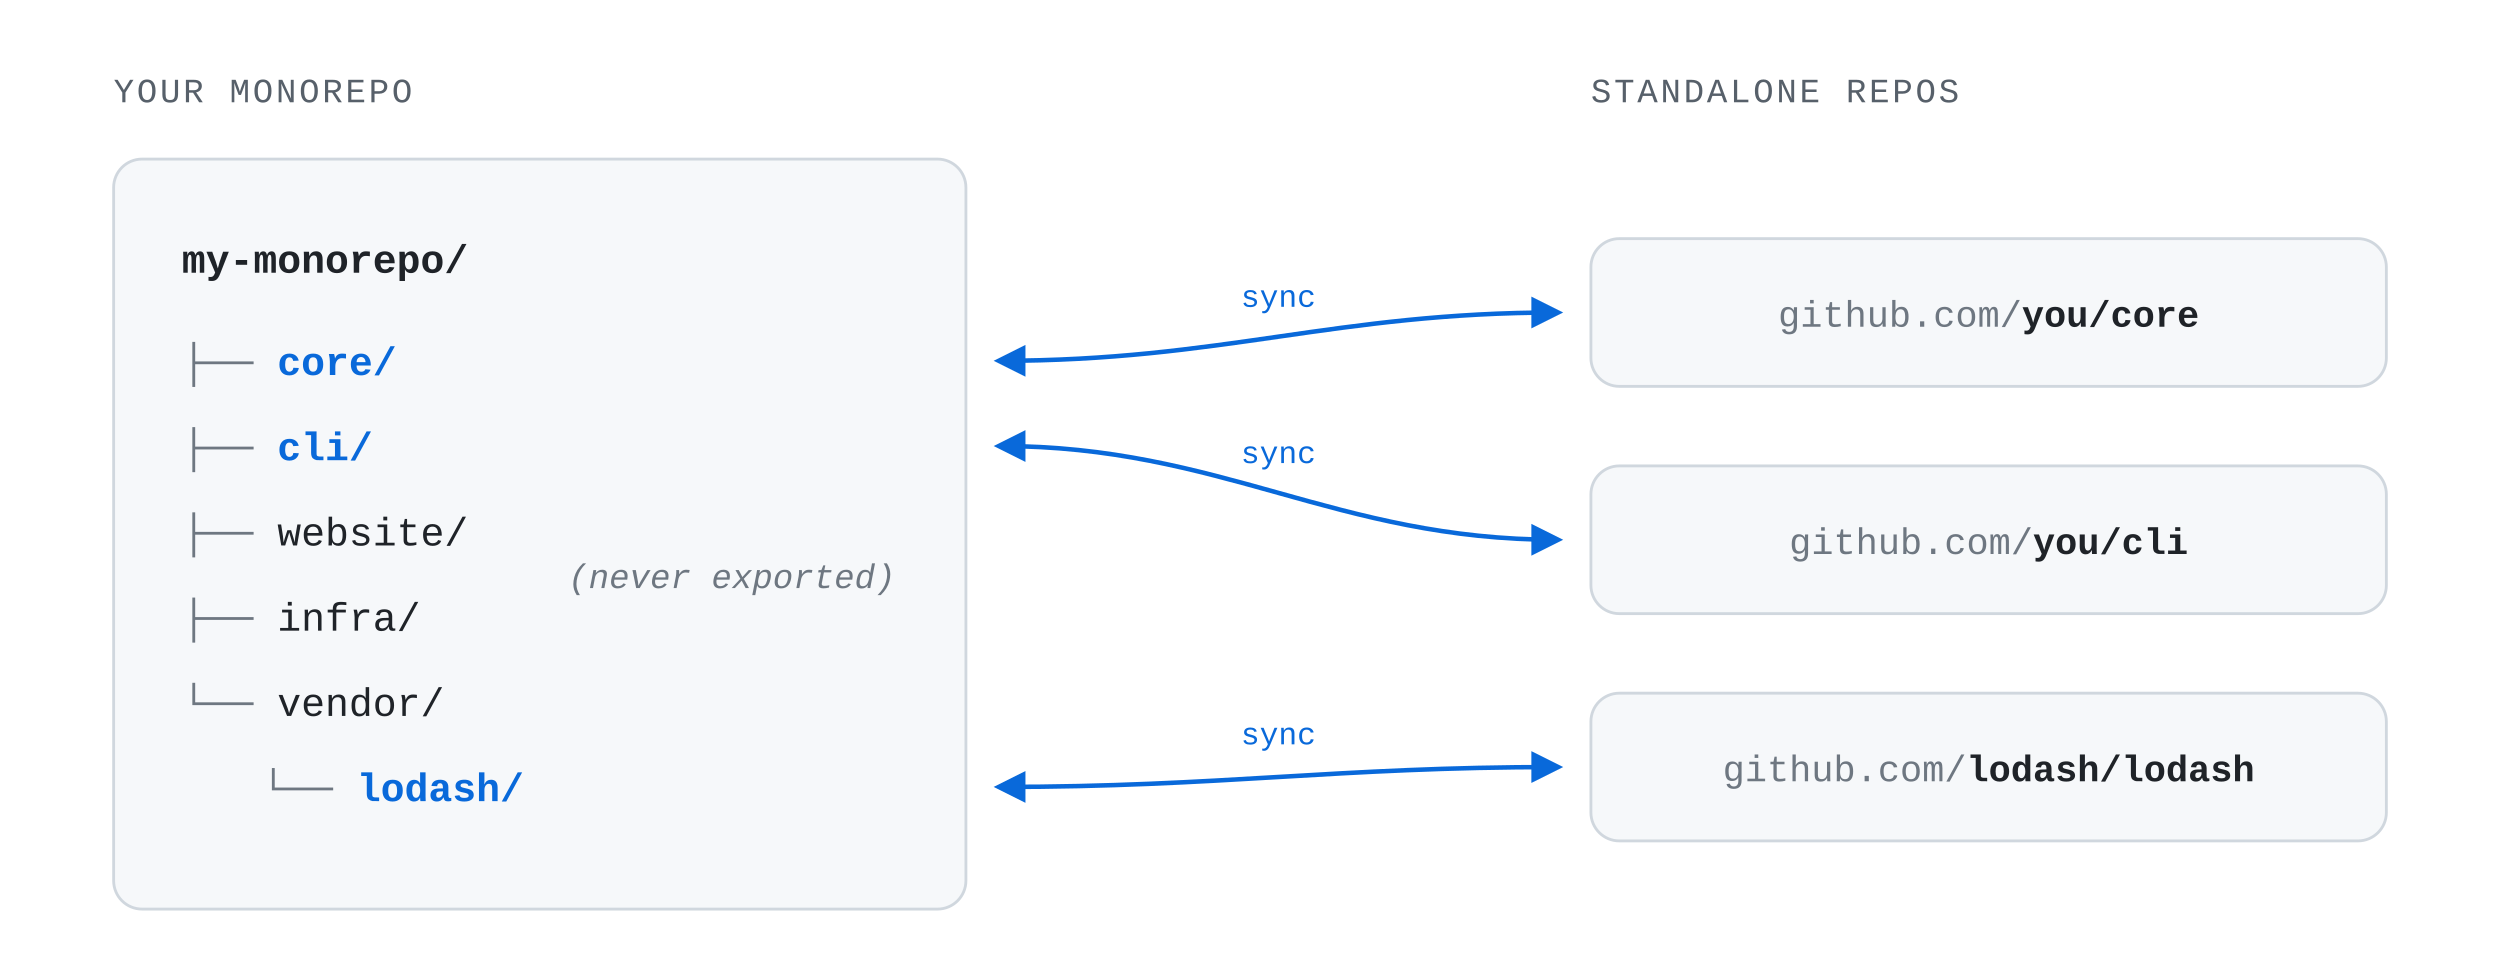
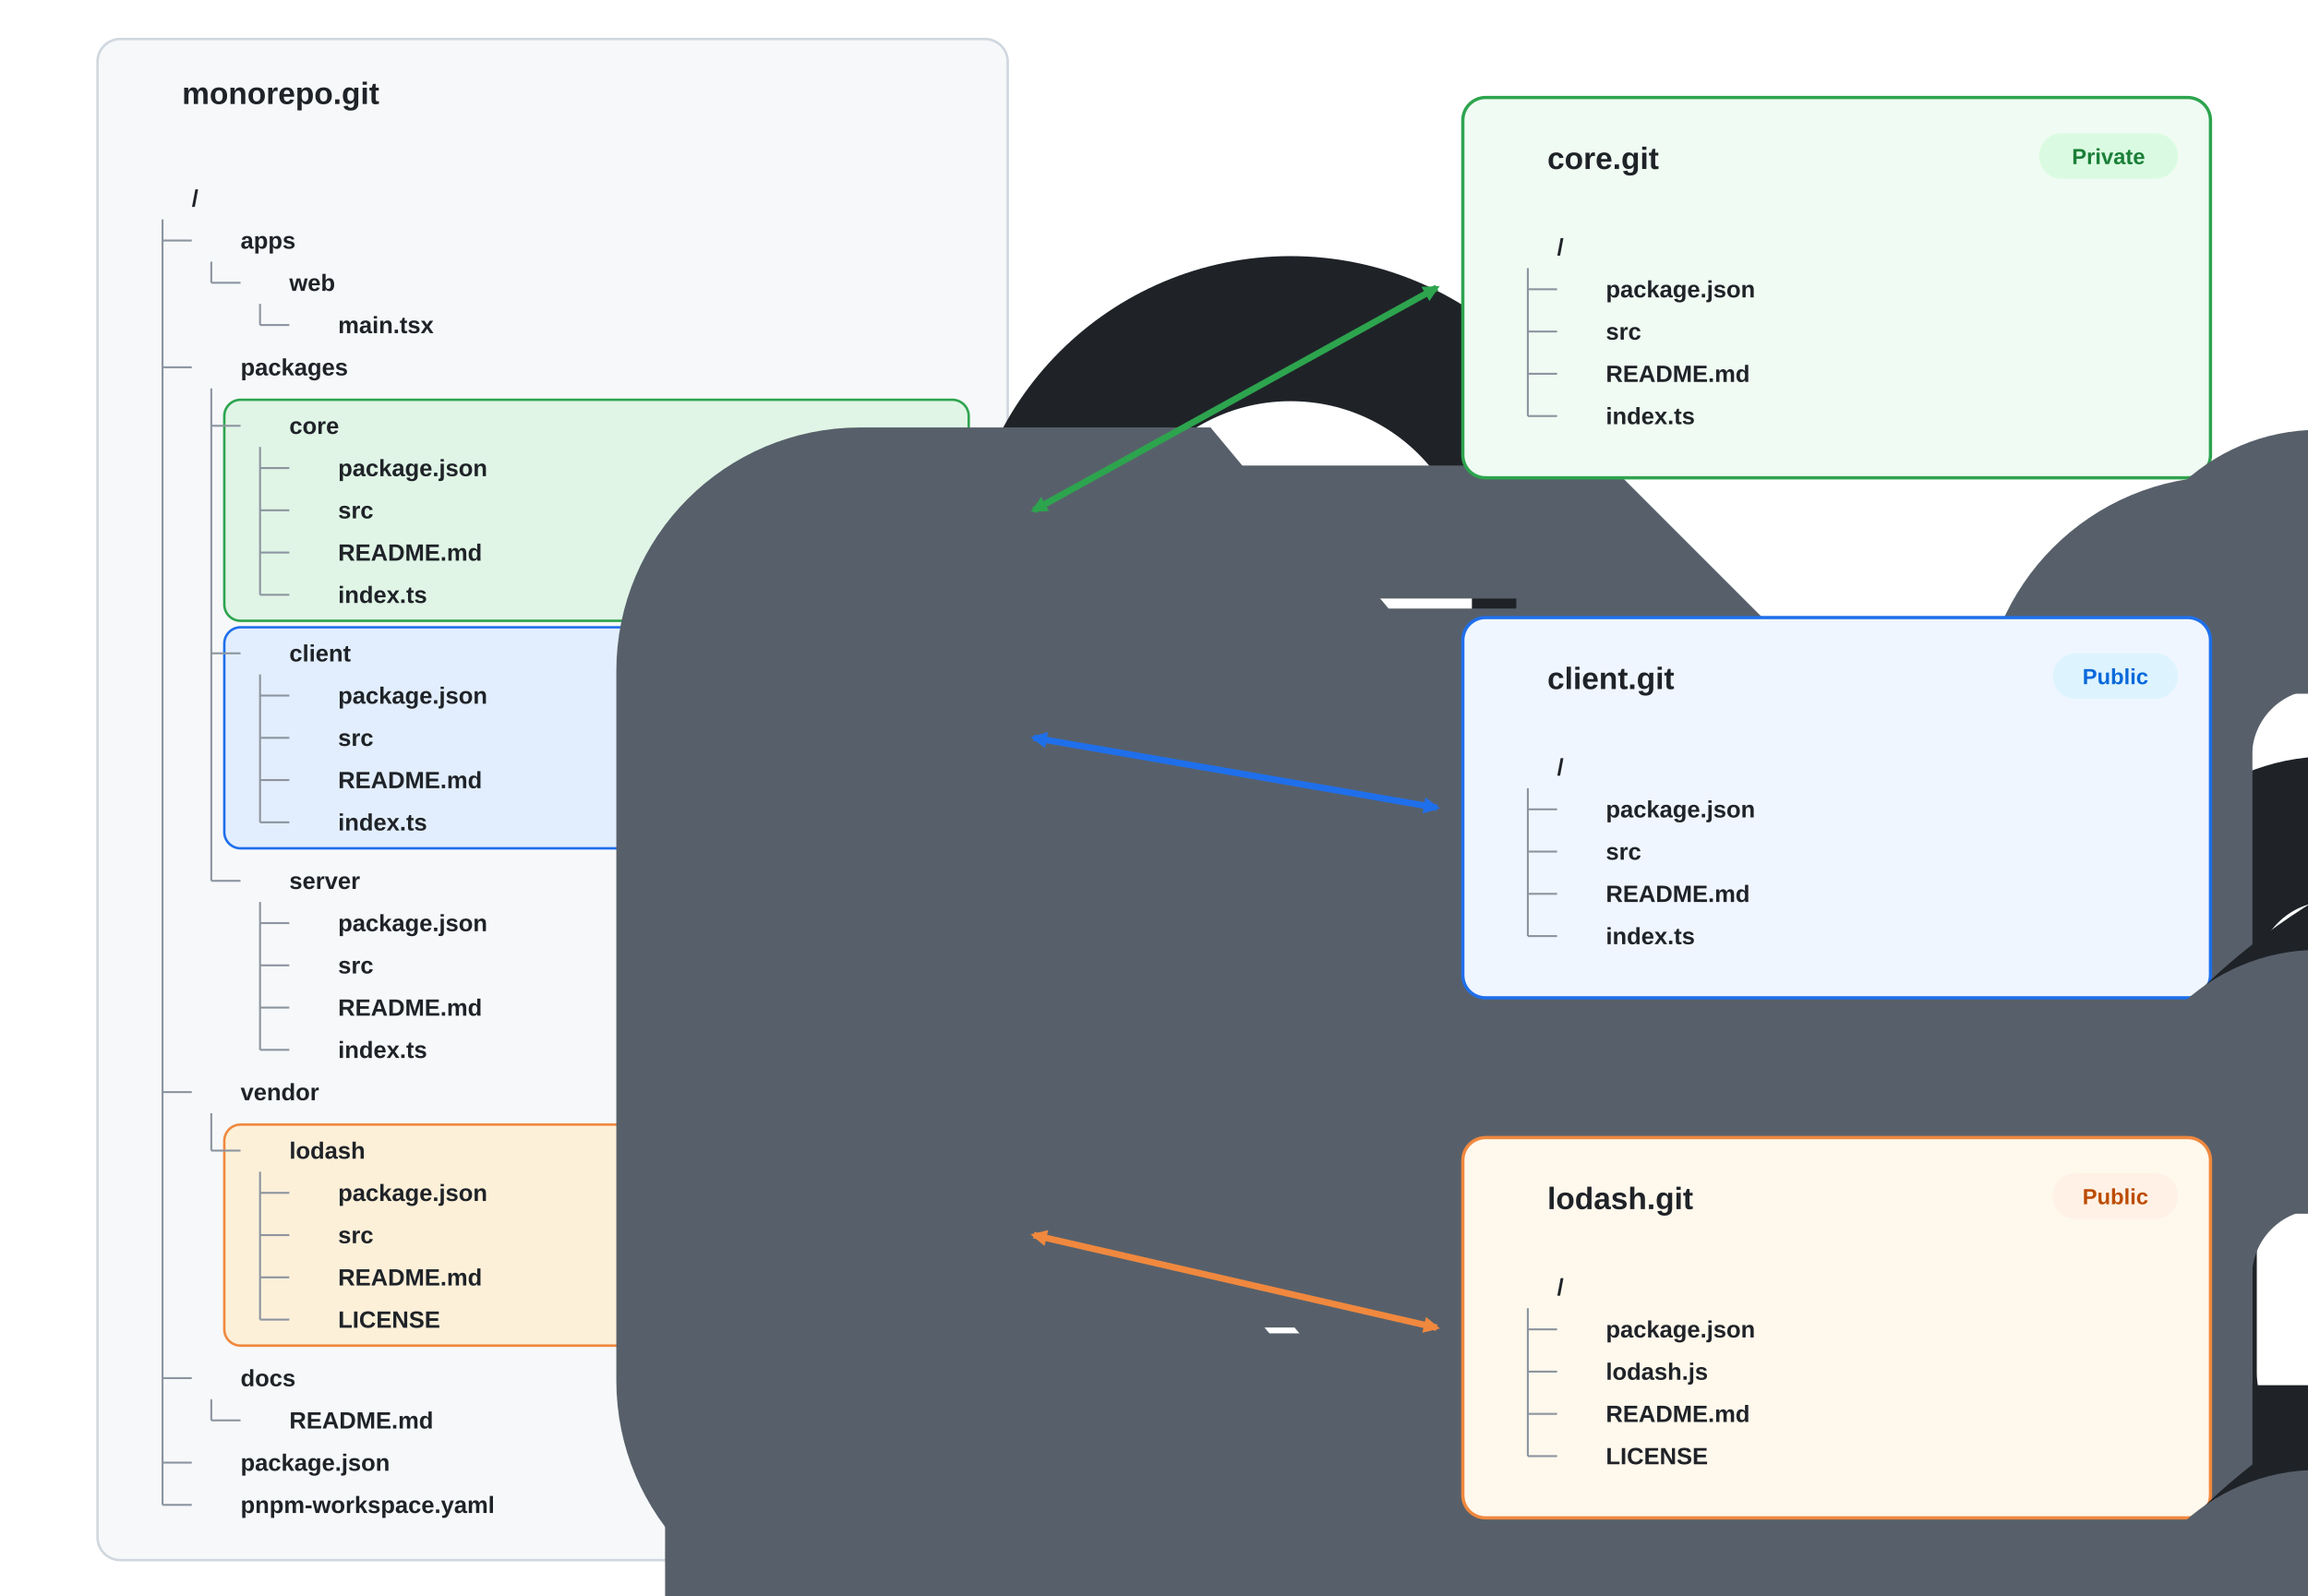
- <svg xmlns="http://www.w3.org/2000/svg" width="880" height="340" viewBox="0 0 880 340" font-family="ui-monospace, SFMono-Regular, Menlo, Consolas, 'Liberation Mono', monospace" role="img" aria-label="A monorepo file tree with core/, cli/ and vendor/lodash/ spliced out to standalone repos via bidirectional sync arrows; website/ and infra/ are never exported">
+ <svg xmlns="http://www.w3.org/2000/svg" width="1420" height="982" viewBox="0 0 1420 982" font-family="-apple-system, 'Segoe UI', 'Helvetica Neue', Arial, sans-serif" role="img" aria-label="A monorepo file tree with packages/core, packages/client and vendor/lodash highlighted and synced bidirectionally to standalone repos core.git (private), client.git (public) and lodash.git (public)">
  <style>
-     .card      { fill: #f6f8fa; stroke: #d0d7de; stroke-width: 1; }
-     .caption   { fill: #57606a; font-size: 12px; letter-spacing: 0.08em; }
-     .tree      { fill: #1f2328; font-size: 14px; }
-     .muted     { fill: #6e7781; font-size: 14px; }
-     .note      { fill: #6e7781; font-size: 12px; font-style: italic; }
-     .spliced   { fill: #0969da; font-weight: 600; }
-     .repohost  { fill: #6e7781; font-size: 13px; }
-     .reponame  { fill: #1f2328; font-weight: 600; }
-     .arrow     { stroke: #0969da; fill: none; stroke-width: 1.6; }
-     .arrowhead { fill: #0969da; }
-     .synclabel { fill: #0969da; font-size: 11px; }
-     @media (prefers-color-scheme: dark) {
-       .card      { fill: #161b22; stroke: #30363d; }
-       .caption   { fill: #8b949e; }
-       .tree      { fill: #e6edf3; }
-       .muted     { fill: #8b949e; }
-       .note      { fill: #8b949e; }
-       .spliced   { fill: #58a6ff; }
-       .repohost  { fill: #8b949e; }
-       .reponame  { fill: #e6edf3; }
-       .arrow     { stroke: #58a6ff; }
-       .arrowhead { fill: #58a6ff; }
-       .synclabel { fill: #58a6ff; }
-     }
-   </style>
+   .cardl { fill:#f6f8fa; stroke:#d0d7de; stroke-width:1.5; }
+   .cardg { fill:#f0fbf3; stroke:#2da44e; stroke-width:2; }
+   .cardb { fill:#f0f6ff; stroke:#1f6feb; stroke-width:2; }
+   .cardo { fill:#fff8ec; stroke:#f0883e; stroke-width:2; }
+   .boxg  { fill:#e0f5e6; stroke:#2da44e; stroke-width:1.5; }
+   .boxb  { fill:#e2eefd; stroke:#1f6feb; stroke-width:1.5; }
+   .boxo  { fill:#fdf0d9; stroke:#f0883e; stroke-width:1.5; }
+   .title { fill:#1f2328; font-size:19px; font-weight:700; }
+   .tname { fill:#1f2328; font-size:14.5px; font-weight:600; }
+   .icon  { stroke:#57606a; fill:none; stroke-width:1.5; }
+   .ticon { stroke:#1f2328; fill:none; stroke-width:2; }
+   .conn  { stroke:#8c959f; fill:none; stroke-width:1.2; }
+   .arrg  { stroke:#2da44e; stroke-width:4; }
+   .arrb  { stroke:#1f6feb; stroke-width:4; }
+   .arro  { stroke:#f0883e; stroke-width:4; }
+   .ahg   { fill:#2da44e; } .ahb { fill:#1f6feb; } .aho { fill:#f0883e; }
+   .bdgbg { fill:#dafbe1; } .bdgtx { fill:#1a7f37; font-size:13.5px; font-weight:600; }
+   .bdbbg { fill:#ddf4ff; } .bdbtx { fill:#0969da; font-size:13.5px; font-weight:600; }
+   .bdobg { fill:#fff1e5; } .bdotx { fill:#bc4c00; font-size:13.5px; font-weight:600; }
+   @media (prefers-color-scheme: dark) {
+     .cardl { fill:#161b22; stroke:#30363d; }
+     .cardg { fill:#101f1b; stroke:#3fb950; }
+     .cardb { fill:#111d2e; stroke:#58a6ff; }
+     .cardo { fill:#211a18; stroke:#db6d28; }
+     .boxg  { fill:#153622; stroke:#3fb950; }
+     .boxb  { fill:#183153; stroke:#58a6ff; }
+     .boxo  { fill:#42291b; stroke:#db6d28; }
+     .title { fill:#e6edf3; }
+     .tname { fill:#e6edf3; }
+     .icon  { stroke:#8b949e; }
+     .ticon { stroke:#e6edf3; }
+     .conn  { stroke:#484f58; }
+     .arrg  { stroke:#3fb950; } .arrb { stroke:#58a6ff; } .arro { stroke:#db6d28; }
+     .ahg   { fill:#3fb950; } .ahb { fill:#58a6ff; } .aho { fill:#db6d28; }
+     .bdgbg { fill:#163923; } .bdgtx { fill:#3fb950; }
+     .bdbbg { fill:#193357; } .bdbtx { fill:#58a6ff; }
+     .bdobg { fill:#462b1b; } .bdotx { fill:#db6d28; }
+   }
+ </style>
  <defs>
-     <marker id="ah" viewBox="0 0 10 10" refX="8" refY="5" markerWidth="7" markerHeight="7" orient="auto-start-reverse">
-       <path d="M0,0 L10,5 L0,10 z" class="arrowhead" />
+     <symbol id="folder" viewBox="0 0 18 18" width="18" height="18">
+       <path d="M2,5.5 a2,2 0 0 1 2,-2 h3.6 l2,2.4 h4.4 a2,2 0 0 1 2,2 v5.6 a2,2 0 0 1 -2,2 h-10 a2,2 0 0 1 -2,-2 z" />
+     </symbol>
+     <symbol id="file" viewBox="0 0 18 18" width="18" height="18">
+       <path d="M4.5,2.5 h6 l3.5,3.5 v8 a1.5,1.5 0 0 1 -1.5,1.5 h-8 a1.5,1.5 0 0 1 -1.5,-1.5 v-10 a1.5,1.5 0 0 1 1.5,-1.5 z" />
+       <path d="M10.5,2.5 v3.5 h3.5" />
+     </symbol>
+     <symbol id="lock" viewBox="0 0 22 22" width="22" height="22">
+       <rect x="4.5" y="9.5" width="13" height="9.5" rx="2" />
+       <path d="M7.5,9.5 v-2.5 a3.5,3.5 0 0 1 7,0 v2.5" />
+     </symbol>
+     <symbol id="globe" viewBox="0 0 22 22" width="22" height="22">
+       <circle cx="11" cy="11" r="8" />
+       <ellipse cx="11" cy="11" rx="3.6" ry="8" />
+       <path d="M3,11 h16" />
+     </symbol>
+     <marker id="ah-arrg" viewBox="0 0 12 12" refX="9" refY="6" markerWidth="12" markerHeight="12" markerUnits="userSpaceOnUse" orient="auto-start-reverse">
+       <path d="M1,1 L11,6 L1,11 z" class="ahg" />
+     </marker>
+     <marker id="ah-arrb" viewBox="0 0 12 12" refX="9" refY="6" markerWidth="12" markerHeight="12" markerUnits="userSpaceOnUse" orient="auto-start-reverse">
+       <path d="M1,1 L11,6 L1,11 z" class="ahb" />
+     </marker>
+     <marker id="ah-arro" viewBox="0 0 12 12" refX="9" refY="6" markerWidth="12" markerHeight="12" markerUnits="userSpaceOnUse" orient="auto-start-reverse">
+       <path d="M1,1 L11,6 L1,11 z" class="aho" />
    </marker>
  </defs>
-   <text x="40" y="36" class="caption">YOUR MONOREPO</text>
-   <text x="560" y="36" class="caption">STANDALONE REPOS</text>
-   <rect x="40" y="56" width="300" height="264" rx="10" class="card" />
-   <text x="64" y="96" class="tree" font-weight="600">my-monorepo/</text>
-   <text x="64" y="132" class="muted">├── <tspan class="spliced">core/</tspan>
-   </text>
-   <text x="64" y="162" class="muted">├── <tspan class="spliced">cli/</tspan>
-   </text>
-   <text x="64" y="192" class="muted">├── <tspan class="tree">website/</tspan>
-   </text>
-   <text x="64" y="222" class="muted">├── <tspan class="tree">infra/</tspan>
-   </text>
-   <text x="200" y="207" class="note">(never exported)</text>
-   <text x="64" y="252" class="muted">└── <tspan class="tree">vendor/</tspan>
-   </text>
-   <text x="92" y="282" class="muted">└── <tspan class="spliced">lodash/</tspan>
-   </text>
-   <rect x="560" y="84" width="280" height="52" rx="10" class="card" />
-   <text x="700" y="115" text-anchor="middle" class="repohost">github.com/<tspan class="reponame">you/core</tspan>
-   </text>
-   <rect x="560" y="164" width="280" height="52" rx="10" class="card" />
-   <text x="700" y="195" text-anchor="middle" class="repohost">github.com/<tspan class="reponame">you/cli</tspan>
-   </text>
-   <rect x="560" y="244" width="280" height="52" rx="10" class="card" />
-   <text x="700" y="275" text-anchor="middle" class="repohost">github.com/<tspan class="reponame">lodash/lodash</tspan>
-   </text>
-   <path d="M352,127 C 430,127 470,110 548,110" class="arrow" marker-start="url(#ah)" marker-end="url(#ah)" />
-   <text x="450" y="108" text-anchor="middle" class="synclabel">sync</text>
-   <path d="M352,157 C 430,157 470,190 548,190" class="arrow" marker-start="url(#ah)" marker-end="url(#ah)" />
-   <text x="450" y="163" text-anchor="middle" class="synclabel">sync</text>
-   <path d="M352,277 C 430,277 470,270 548,270" class="arrow" marker-start="url(#ah)" marker-end="url(#ah)" />
-   <text x="450" y="262" text-anchor="middle" class="synclabel">sync</text>
+   <rect x="60" y="24" width="560" height="936" rx="14" class="cardl" />
+   <use href="#lock" x="84" y="46" class="ticon" />
+   <text x="112" y="64" class="title">monorepo.git</text>
+   <rect x="138" y="246" width="458" height="136" rx="10" class="boxg" />
+   <rect x="138" y="386" width="458" height="136" rx="10" class="boxb" />
+   <rect x="138" y="692" width="458" height="136" rx="10" class="boxo" />
+   <path class="conn" d="M100,135 V926" />
+   <path class="conn" d="M100,148 H118" />
+   <path class="conn" d="M100,226 H118" />
+   <path class="conn" d="M100,672 H118" />
+   <path class="conn" d="M100,848 H118" />
+   <path class="conn" d="M100,900 H118" />
+   <path class="conn" d="M100,926 H118" />
+   <path class="conn" d="M130,161 V174" />
+   <path class="conn" d="M130,174 H148" />
+   <path class="conn" d="M160,187 V200" />
+   <path class="conn" d="M160,200 H178" />
+   <path class="conn" d="M130,239 V542" />
+   <path class="conn" d="M130,262 H148" />
+   <path class="conn" d="M130,402 H148" />
+   <path class="conn" d="M130,542 H148" />
+   <path class="conn" d="M160,275 V366" />
+   <path class="conn" d="M160,288 H178" />
+   <path class="conn" d="M160,314 H178" />
+   <path class="conn" d="M160,340 H178" />
+   <path class="conn" d="M160,366 H178" />
+   <path class="conn" d="M160,415 V506" />
+   <path class="conn" d="M160,428 H178" />
+   <path class="conn" d="M160,454 H178" />
+   <path class="conn" d="M160,480 H178" />
+   <path class="conn" d="M160,506 H178" />
+   <path class="conn" d="M160,555 V646" />
+   <path class="conn" d="M160,568 H178" />
+   <path class="conn" d="M160,594 H178" />
+   <path class="conn" d="M160,620 H178" />
+   <path class="conn" d="M160,646 H178" />
+   <path class="conn" d="M130,685 V708" />
+   <path class="conn" d="M130,708 H148" />
+   <path class="conn" d="M160,721 V812" />
+   <path class="conn" d="M160,734 H178" />
+   <path class="conn" d="M160,760 H178" />
+   <path class="conn" d="M160,786 H178" />
+   <path class="conn" d="M160,812 H178" />
+   <path class="conn" d="M130,861 V874" />
+   <path class="conn" d="M130,874 H148" />
+   <use href="#folder" x="92" y="113" class="icon" />
+   <text x="118" y="127" class="tname">/</text>
+   <use href="#folder" x="122" y="139" class="icon" />
+   <text x="148" y="153" class="tname">apps</text>
+   <use href="#folder" x="152" y="165" class="icon" />
+   <text x="178" y="179" class="tname">web</text>
+   <use href="#file" x="182" y="191" class="icon" />
+   <text x="208" y="205" class="tname">main.tsx</text>
+   <use href="#folder" x="122" y="217" class="icon" />
+   <text x="148" y="231" class="tname">packages</text>
+   <use href="#folder" x="152" y="253" class="icon" />
+   <text x="178" y="267" class="tname">core</text>
+   <use href="#file" x="182" y="279" class="icon" />
+   <text x="208" y="293" class="tname">package.json</text>
+   <use href="#folder" x="182" y="305" class="icon" />
+   <text x="208" y="319" class="tname">src</text>
+   <use href="#file" x="182" y="331" class="icon" />
+   <text x="208" y="345" class="tname">README.md</text>
+   <use href="#file" x="182" y="357" class="icon" />
+   <text x="208" y="371" class="tname">index.ts</text>
+   <use href="#folder" x="152" y="393" class="icon" />
+   <text x="178" y="407" class="tname">client</text>
+   <use href="#file" x="182" y="419" class="icon" />
+   <text x="208" y="433" class="tname">package.json</text>
+   <use href="#folder" x="182" y="445" class="icon" />
+   <text x="208" y="459" class="tname">src</text>
+   <use href="#file" x="182" y="471" class="icon" />
+   <text x="208" y="485" class="tname">README.md</text>
+   <use href="#file" x="182" y="497" class="icon" />
+   <text x="208" y="511" class="tname">index.ts</text>
+   <use href="#folder" x="152" y="533" class="icon" />
+   <text x="178" y="547" class="tname">server</text>
+   <use href="#file" x="182" y="559" class="icon" />
+   <text x="208" y="573" class="tname">package.json</text>
+   <use href="#folder" x="182" y="585" class="icon" />
+   <text x="208" y="599" class="tname">src</text>
+   <use href="#file" x="182" y="611" class="icon" />
+   <text x="208" y="625" class="tname">README.md</text>
+   <use href="#file" x="182" y="637" class="icon" />
+   <text x="208" y="651" class="tname">index.ts</text>
+   <use href="#folder" x="122" y="663" class="icon" />
+   <text x="148" y="677" class="tname">vendor</text>
+   <use href="#folder" x="152" y="699" class="icon" />
+   <text x="178" y="713" class="tname">lodash</text>
+   <use href="#file" x="182" y="725" class="icon" />
+   <text x="208" y="739" class="tname">package.json</text>
+   <use href="#folder" x="182" y="751" class="icon" />
+   <text x="208" y="765" class="tname">src</text>
+   <use href="#file" x="182" y="777" class="icon" />
+   <text x="208" y="791" class="tname">README.md</text>
+   <use href="#file" x="182" y="803" class="icon" />
+   <text x="208" y="817" class="tname">LICENSE</text>
+   <use href="#folder" x="122" y="839" class="icon" />
+   <text x="148" y="853" class="tname">docs</text>
+   <use href="#file" x="152" y="865" class="icon" />
+   <text x="178" y="879" class="tname">README.md</text>
+   <use href="#file" x="122" y="891" class="icon" />
+   <text x="148" y="905" class="tname">package.json</text>
+   <use href="#file" x="122" y="917" class="icon" />
+   <text x="148" y="931" class="tname">pnpm-workspace.yaml</text>
+   <rect x="900" y="60" width="460" height="234" rx="14" class="cardg" />
+   <use href="#lock" x="924" y="86" class="ticon" />
+   <text x="952" y="104" class="title">core.git</text>
+   <rect x="1254.5" y="82" width="85.5" height="28" rx="14" class="bdgbg" />
+   <text x="1297.25" y="101" text-anchor="middle" class="bdgtx">Private</text>
+   <path class="conn" d="M940,165 V256" />
+   <path class="conn" d="M940,178 H958" />
+   <path class="conn" d="M940,204 H958" />
+   <path class="conn" d="M940,230 H958" />
+   <path class="conn" d="M940,256 H958" />
+   <use href="#folder" x="932" y="143" class="icon" />
+   <text x="958" y="157" class="tname">/</text>
+   <use href="#file" x="962" y="169" class="icon" />
+   <text x="988" y="183" class="tname">package.json</text>
+   <use href="#folder" x="962" y="195" class="icon" />
+   <text x="988" y="209" class="tname">src</text>
+   <use href="#file" x="962" y="221" class="icon" />
+   <text x="988" y="235" class="tname">README.md</text>
+   <use href="#file" x="962" y="247" class="icon" />
+   <text x="988" y="261" class="tname">index.ts</text>
+   <rect x="900" y="380" width="460" height="234" rx="14" class="cardb" />
+   <use href="#globe" x="924" y="406" class="ticon" />
+   <text x="952" y="424" class="title">client.git</text>
+   <rect x="1263" y="402" width="77" height="28" rx="14" class="bdbbg" />
+   <text x="1301.5" y="421" text-anchor="middle" class="bdbtx">Public</text>
+   <path class="conn" d="M940,485 V576" />
+   <path class="conn" d="M940,498 H958" />
+   <path class="conn" d="M940,524 H958" />
+   <path class="conn" d="M940,550 H958" />
+   <path class="conn" d="M940,576 H958" />
+   <use href="#folder" x="932" y="463" class="icon" />
+   <text x="958" y="477" class="tname">/</text>
+   <use href="#file" x="962" y="489" class="icon" />
+   <text x="988" y="503" class="tname">package.json</text>
+   <use href="#folder" x="962" y="515" class="icon" />
+   <text x="988" y="529" class="tname">src</text>
+   <use href="#file" x="962" y="541" class="icon" />
+   <text x="988" y="555" class="tname">README.md</text>
+   <use href="#file" x="962" y="567" class="icon" />
+   <text x="988" y="581" class="tname">index.ts</text>
+   <rect x="900" y="700" width="460" height="234" rx="14" class="cardo" />
+   <use href="#globe" x="924" y="726" class="ticon" />
+   <text x="952" y="744" class="title">lodash.git</text>
+   <rect x="1263" y="722" width="77" height="28" rx="14" class="bdobg" />
+   <text x="1301.5" y="741" text-anchor="middle" class="bdotx">Public</text>
+   <path class="conn" d="M940,805 V896" />
+   <path class="conn" d="M940,818 H958" />
+   <path class="conn" d="M940,844 H958" />
+   <path class="conn" d="M940,870 H958" />
+   <path class="conn" d="M940,896 H958" />
+   <use href="#folder" x="932" y="783" class="icon" />
+   <text x="958" y="797" class="tname">/</text>
+   <use href="#file" x="962" y="809" class="icon" />
+   <text x="988" y="823" class="tname">package.json</text>
+   <use href="#file" x="962" y="835" class="icon" />
+   <text x="988" y="849" class="tname">lodash.js</text>
+   <use href="#file" x="962" y="861" class="icon" />
+   <text x="988" y="875" class="tname">README.md</text>
+   <use href="#file" x="962" y="887" class="icon" />
+   <text x="988" y="901" class="tname">LICENSE</text>
+   <line x1="636" y1="314" x2="884" y2="177" class="arrg" marker-start="url(#ah-arrg)" marker-end="url(#ah-arrg)" />
+   <line x1="636" y1="454" x2="884" y2="497" class="arrb" marker-start="url(#ah-arrb)" marker-end="url(#ah-arrb)" />
+   <line x1="636" y1="760" x2="884" y2="817" class="arro" marker-start="url(#ah-arro)" marker-end="url(#ah-arro)" />
</svg>
